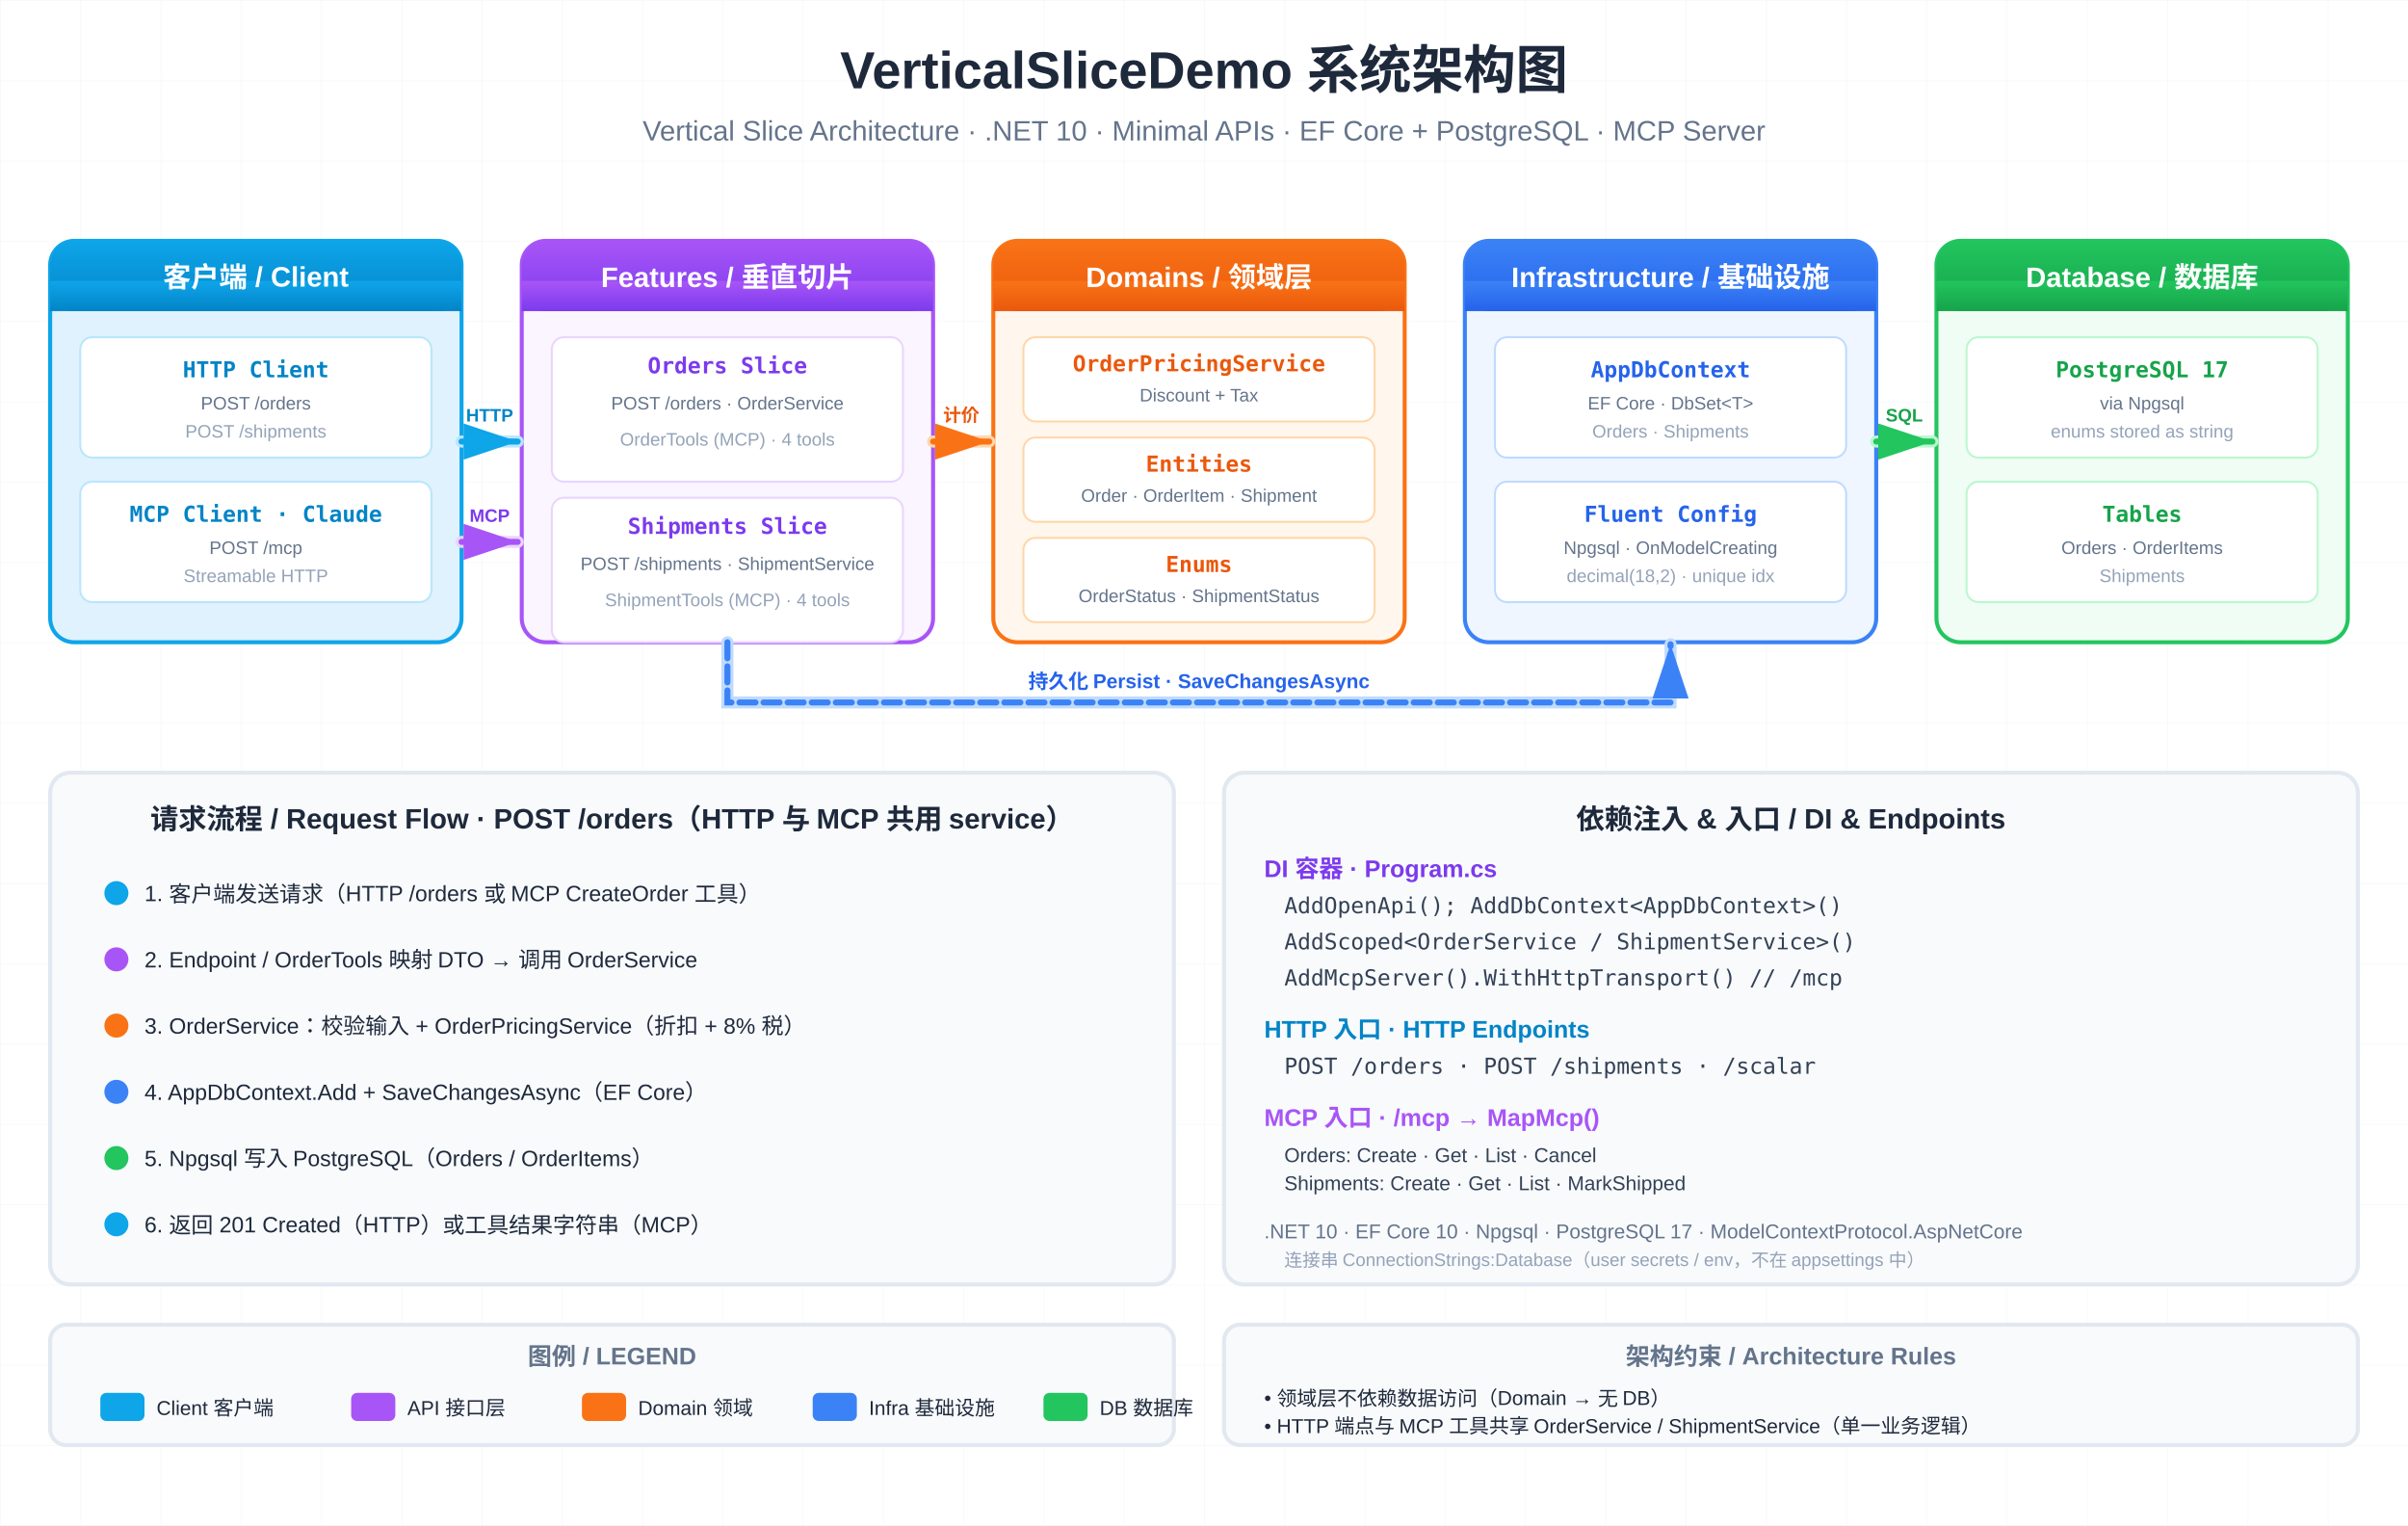
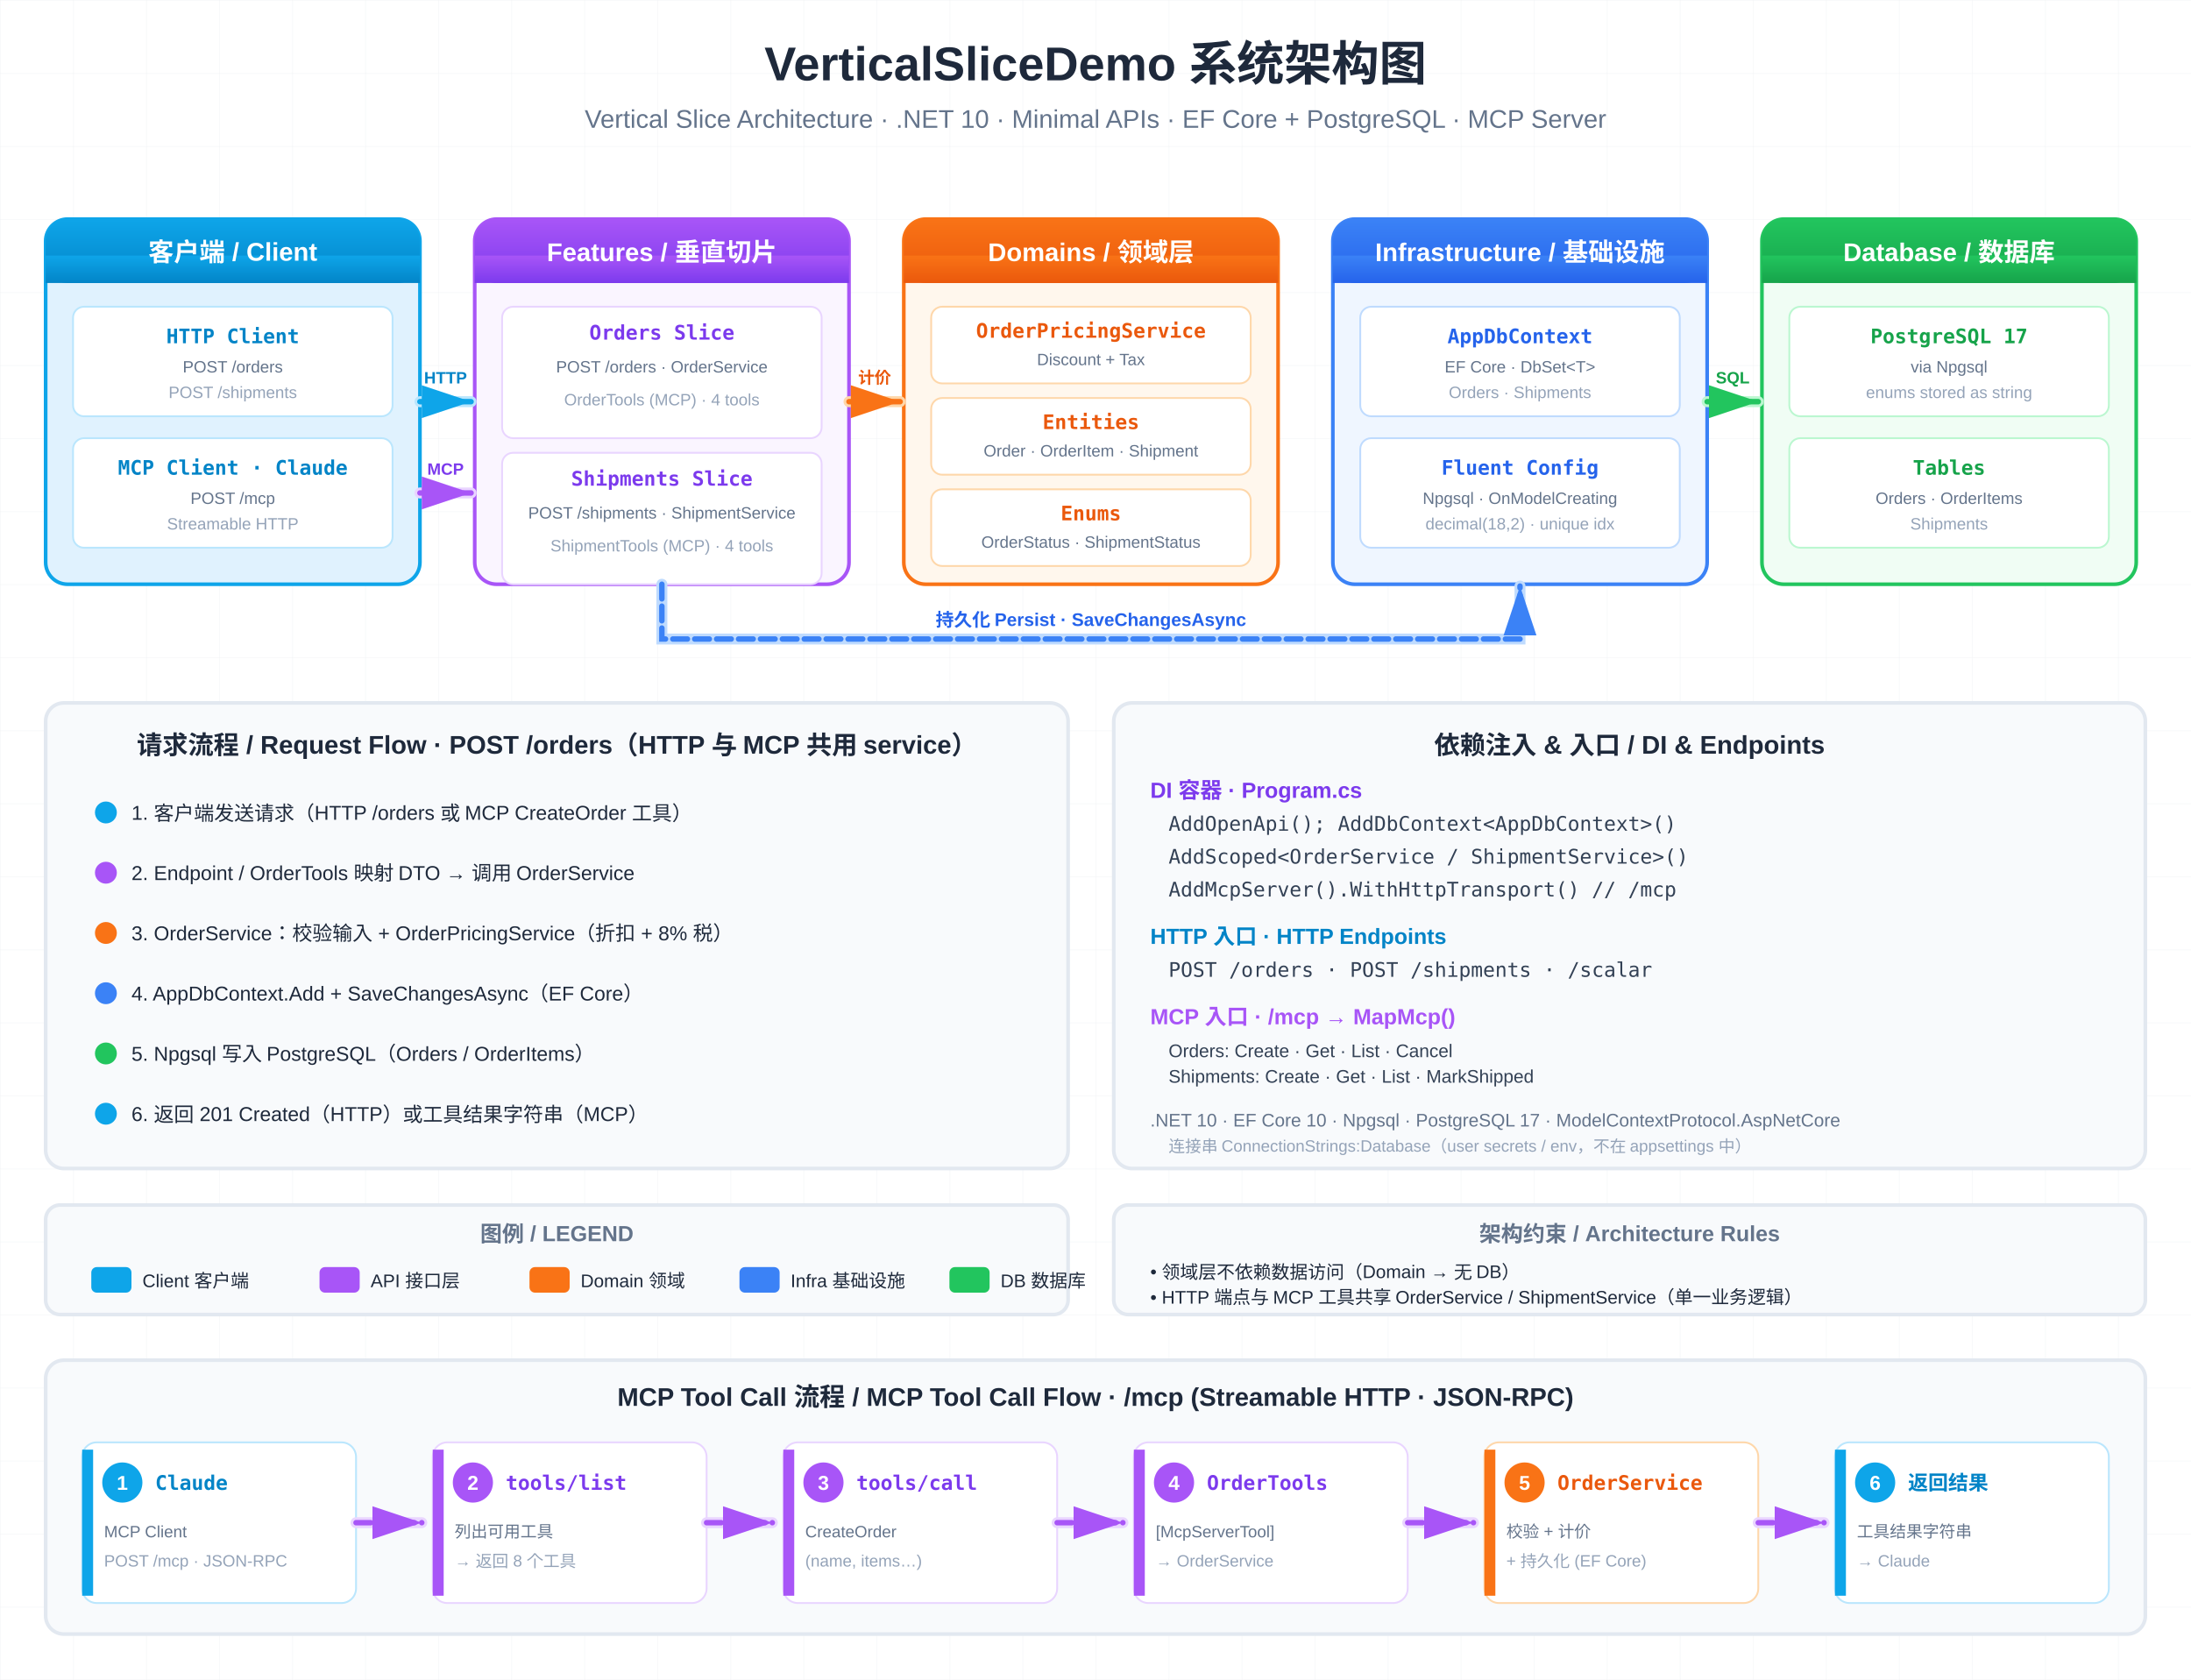
- <svg xmlns="http://www.w3.org/2000/svg" viewBox="0 0 1200 760" width="1200" height="760">
+ <svg xmlns="http://www.w3.org/2000/svg" viewBox="0 0 1200 920" width="1200" height="920">
  <defs>
    <linearGradient id="greenGradient" x1="0%" y1="0%" x2="0%" y2="100%">
      <stop offset="0%" style="stop-color:#22c55e;stop-opacity:1" />
      <stop offset="100%" style="stop-color:#16a34a;stop-opacity:1" />
    </linearGradient>
    <linearGradient id="orangeGradient" x1="0%" y1="0%" x2="0%" y2="100%">
      <stop offset="0%" style="stop-color:#f97316;stop-opacity:1" />
      <stop offset="100%" style="stop-color:#ea580c;stop-opacity:1" />
    </linearGradient>
    <linearGradient id="blueGradient" x1="0%" y1="0%" x2="0%" y2="100%">
      <stop offset="0%" style="stop-color:#3b82f6;stop-opacity:1" />
      <stop offset="100%" style="stop-color:#2563eb;stop-opacity:1" />
    </linearGradient>
    <linearGradient id="purpleGradient" x1="0%" y1="0%" x2="0%" y2="100%">
      <stop offset="0%" style="stop-color:#a855f7;stop-opacity:1" />
      <stop offset="100%" style="stop-color:#7c3aed;stop-opacity:1" />
    </linearGradient>
    <linearGradient id="skyGradient" x1="0%" y1="0%" x2="0%" y2="100%">
      <stop offset="0%" style="stop-color:#0ea5e9;stop-opacity:1" />
      <stop offset="100%" style="stop-color:#0284c7;stop-opacity:1" />
    </linearGradient>
    <marker id="arrowGreen" markerWidth="10" markerHeight="10" refX="9" refY="3" orient="auto" markerUnits="strokeWidth">
      <path d="M0,0 L0,6 L9,3 z" fill="#22c55e" />
    </marker>
    <marker id="arrowOrange" markerWidth="10" markerHeight="10" refX="9" refY="3" orient="auto" markerUnits="strokeWidth">
      <path d="M0,0 L0,6 L9,3 z" fill="#f97316" />
    </marker>
    <marker id="arrowBlue" markerWidth="10" markerHeight="10" refX="9" refY="3" orient="auto" markerUnits="strokeWidth">
      <path d="M0,0 L0,6 L9,3 z" fill="#3b82f6" />
    </marker>
    <marker id="arrowPurple" markerWidth="10" markerHeight="10" refX="9" refY="3" orient="auto" markerUnits="strokeWidth">
      <path d="M0,0 L0,6 L9,3 z" fill="#a855f7" />
    </marker>
    <marker id="arrowSky" markerWidth="10" markerHeight="10" refX="9" refY="3" orient="auto" markerUnits="strokeWidth">
      <path d="M0,0 L0,6 L9,3 z" fill="#0ea5e9" />
    </marker>
  </defs>
  <style>
    .flow-line-green { stroke-dasharray: 8, 4; animation: dash-flow-green 0.5s linear infinite; }
    .flow-line-orange { stroke-dasharray: 8, 4; animation: dash-flow-orange 0.5s linear infinite; }
    .flow-line-blue { stroke-dasharray: 8, 4; animation: dash-flow-blue 0.5s linear infinite; }
    .flow-line-purple { stroke-dasharray: 8, 4; animation: dash-flow-purple 0.5s linear infinite; }
    .flow-line-sky { stroke-dasharray: 8, 4; animation: dash-flow-sky 0.5s linear infinite; }
    @keyframes dash-flow-green { to { stroke-dashoffset: -12; } }
    @keyframes dash-flow-orange { to { stroke-dashoffset: -12; } }
    @keyframes dash-flow-blue { to { stroke-dashoffset: -12; } }
    @keyframes dash-flow-purple { to { stroke-dashoffset: -12; } }
    @keyframes dash-flow-sky { to { stroke-dashoffset: -12; } }
  </style>
-   <rect width="1200" height="760" fill="#ffffff" />
+   <rect width="1200" height="920" fill="#ffffff" />
  <g opacity="0.13">
    <pattern id="grid" width="40" height="40" patternUnits="userSpaceOnUse">
      <path d="M 40 0 L 0 0 0 40" fill="none" stroke="#94a3b8" stroke-width="0.5" />
    </pattern>
-     <rect width="1200" height="760" fill="url(#grid)" />
+     <rect width="1200" height="920" fill="url(#grid)" />
  </g>
  <text x="600" y="44" text-anchor="middle" font-family="Arial, sans-serif" font-size="26" font-weight="bold" fill="#1e293b">VerticalSliceDemo 系统架构图</text>
  <text x="600" y="70" text-anchor="middle" font-family="Arial, sans-serif" font-size="14" fill="#64748b">Vertical Slice Architecture · .NET 10 · Minimal APIs · EF Core + PostgreSQL · MCP Server</text>
  <g transform="translate(25,120)">
    <rect x="0" y="0" width="205" height="200" rx="12" fill="#e0f2fe" stroke="#0ea5e9" stroke-width="2" />
    <rect x="0" y="0" width="205" height="35" rx="12" fill="url(#skyGradient)" />
    <rect x="0" y="20" width="205" height="15" fill="url(#skyGradient)" />
    <text x="102.5" y="23" text-anchor="middle" font-family="Arial, sans-serif" font-size="14" font-weight="bold" fill="#ffffff">客户端 / Client</text>
    <g transform="translate(15,48)">
      <rect width="175" height="60" rx="6" fill="#ffffff" stroke="#bae6fd" stroke-width="1" />
      <text x="87.5" y="20" text-anchor="middle" font-family="monospace" font-size="11" font-weight="bold" fill="#0284c7">HTTP Client</text>
      <text x="87.5" y="36" text-anchor="middle" font-family="Arial, sans-serif" font-size="9" fill="#64748b">POST /orders</text>
      <text x="87.5" y="50" text-anchor="middle" font-family="Arial, sans-serif" font-size="9" fill="#94a3b8">POST /shipments</text>
    </g>
    <g transform="translate(15,120)">
      <rect width="175" height="60" rx="6" fill="#ffffff" stroke="#bae6fd" stroke-width="1" />
      <text x="87.5" y="20" text-anchor="middle" font-family="monospace" font-size="11" font-weight="bold" fill="#0284c7">MCP Client · Claude</text>
      <text x="87.5" y="36" text-anchor="middle" font-family="Arial, sans-serif" font-size="9" fill="#64748b">POST /mcp</text>
      <text x="87.5" y="50" text-anchor="middle" font-family="Arial, sans-serif" font-size="9" fill="#94a3b8">Streamable HTTP</text>
    </g>
  </g>
  <g transform="translate(260,120)">
    <rect x="0" y="0" width="205" height="200" rx="12" fill="#faf5ff" stroke="#a855f7" stroke-width="2" />
    <rect x="0" y="0" width="205" height="35" rx="12" fill="url(#purpleGradient)" />
    <rect x="0" y="20" width="205" height="15" fill="url(#purpleGradient)" />
    <text x="102.5" y="23" text-anchor="middle" font-family="Arial, sans-serif" font-size="14" font-weight="bold" fill="#ffffff">Features / 垂直切片</text>
    <g transform="translate(15,48)">
      <rect width="175" height="72" rx="6" fill="#ffffff" stroke="#e9d5ff" stroke-width="1" />
      <text x="87.5" y="18" text-anchor="middle" font-family="monospace" font-size="11" font-weight="bold" fill="#7c3aed">Orders Slice</text>
      <text x="87.5" y="36" text-anchor="middle" font-family="Arial, sans-serif" font-size="9" fill="#64748b">POST /orders · OrderService</text>
      <text x="87.5" y="54" text-anchor="middle" font-family="Arial, sans-serif" font-size="9" fill="#94a3b8">OrderTools (MCP) · 4 tools</text>
    </g>
    <g transform="translate(15,128)">
      <rect width="175" height="72" rx="6" fill="#ffffff" stroke="#e9d5ff" stroke-width="1" />
      <text x="87.5" y="18" text-anchor="middle" font-family="monospace" font-size="11" font-weight="bold" fill="#7c3aed">Shipments Slice</text>
      <text x="87.5" y="36" text-anchor="middle" font-family="Arial, sans-serif" font-size="9" fill="#64748b">POST /shipments · ShipmentService</text>
      <text x="87.5" y="54" text-anchor="middle" font-family="Arial, sans-serif" font-size="9" fill="#94a3b8">ShipmentTools (MCP) · 4 tools</text>
    </g>
  </g>
  <g transform="translate(495,120)">
    <rect x="0" y="0" width="205" height="200" rx="12" fill="#fff7ed" stroke="#f97316" stroke-width="2" />
    <rect x="0" y="0" width="205" height="35" rx="12" fill="url(#orangeGradient)" />
    <rect x="0" y="20" width="205" height="15" fill="url(#orangeGradient)" />
    <text x="102.5" y="23" text-anchor="middle" font-family="Arial, sans-serif" font-size="14" font-weight="bold" fill="#ffffff">Domains / 领域层</text>
    <g transform="translate(15,48)">
      <rect width="175" height="42" rx="6" fill="#ffffff" stroke="#fed7aa" stroke-width="1" />
      <text x="87.5" y="17" text-anchor="middle" font-family="monospace" font-size="11" font-weight="bold" fill="#ea580c">OrderPricingService</text>
      <text x="87.5" y="32" text-anchor="middle" font-family="Arial, sans-serif" font-size="9" fill="#64748b">Discount + Tax</text>
    </g>
    <g transform="translate(15,98)">
      <rect width="175" height="42" rx="6" fill="#ffffff" stroke="#fed7aa" stroke-width="1" />
      <text x="87.5" y="17" text-anchor="middle" font-family="monospace" font-size="11" font-weight="bold" fill="#ea580c">Entities</text>
      <text x="87.5" y="32" text-anchor="middle" font-family="Arial, sans-serif" font-size="9" fill="#64748b">Order · OrderItem · Shipment</text>
    </g>
    <g transform="translate(15,148)">
      <rect width="175" height="42" rx="6" fill="#ffffff" stroke="#fed7aa" stroke-width="1" />
      <text x="87.5" y="17" text-anchor="middle" font-family="monospace" font-size="11" font-weight="bold" fill="#ea580c">Enums</text>
      <text x="87.5" y="32" text-anchor="middle" font-family="Arial, sans-serif" font-size="9" fill="#64748b">OrderStatus · ShipmentStatus</text>
    </g>
  </g>
  <g transform="translate(730,120)">
    <rect x="0" y="0" width="205" height="200" rx="12" fill="#eff6ff" stroke="#3b82f6" stroke-width="2" />
    <rect x="0" y="0" width="205" height="35" rx="12" fill="url(#blueGradient)" />
    <rect x="0" y="20" width="205" height="15" fill="url(#blueGradient)" />
    <text x="102.5" y="23" text-anchor="middle" font-family="Arial, sans-serif" font-size="14" font-weight="bold" fill="#ffffff">Infrastructure / 基础设施</text>
    <g transform="translate(15,48)">
      <rect width="175" height="60" rx="6" fill="#ffffff" stroke="#bfdbfe" stroke-width="1" />
      <text x="87.5" y="20" text-anchor="middle" font-family="monospace" font-size="11" font-weight="bold" fill="#2563eb">AppDbContext</text>
      <text x="87.5" y="36" text-anchor="middle" font-family="Arial, sans-serif" font-size="9" fill="#64748b">EF Core · DbSet&lt;T&gt;</text>
      <text x="87.5" y="50" text-anchor="middle" font-family="Arial, sans-serif" font-size="9" fill="#94a3b8">Orders · Shipments</text>
    </g>
    <g transform="translate(15,120)">
      <rect width="175" height="60" rx="6" fill="#ffffff" stroke="#bfdbfe" stroke-width="1" />
      <text x="87.5" y="20" text-anchor="middle" font-family="monospace" font-size="11" font-weight="bold" fill="#2563eb">Fluent Config</text>
      <text x="87.5" y="36" text-anchor="middle" font-family="Arial, sans-serif" font-size="9" fill="#64748b">Npgsql · OnModelCreating</text>
      <text x="87.5" y="50" text-anchor="middle" font-family="Arial, sans-serif" font-size="9" fill="#94a3b8">decimal(18,2) · unique idx</text>
    </g>
  </g>
  <g transform="translate(965,120)">
    <rect x="0" y="0" width="205" height="200" rx="12" fill="#f0fdf4" stroke="#22c55e" stroke-width="2" />
    <rect x="0" y="0" width="205" height="35" rx="12" fill="url(#greenGradient)" />
    <rect x="0" y="20" width="205" height="15" fill="url(#greenGradient)" />
    <text x="102.5" y="23" text-anchor="middle" font-family="Arial, sans-serif" font-size="14" font-weight="bold" fill="#ffffff">Database / 数据库</text>
    <g transform="translate(15,48)">
      <rect width="175" height="60" rx="6" fill="#ffffff" stroke="#bbf7d0" stroke-width="1" />
      <text x="87.5" y="20" text-anchor="middle" font-family="monospace" font-size="11" font-weight="bold" fill="#16a34a">PostgreSQL 17</text>
      <text x="87.5" y="36" text-anchor="middle" font-family="Arial, sans-serif" font-size="9" fill="#64748b">via Npgsql</text>
      <text x="87.5" y="50" text-anchor="middle" font-family="Arial, sans-serif" font-size="9" fill="#94a3b8">enums stored as string</text>
    </g>
    <g transform="translate(15,120)">
      <rect width="175" height="60" rx="6" fill="#ffffff" stroke="#bbf7d0" stroke-width="1" />
      <text x="87.5" y="20" text-anchor="middle" font-family="monospace" font-size="11" font-weight="bold" fill="#16a34a">Tables</text>
      <text x="87.5" y="36" text-anchor="middle" font-family="Arial, sans-serif" font-size="9" fill="#64748b">Orders · OrderItems</text>
      <text x="87.5" y="50" text-anchor="middle" font-family="Arial, sans-serif" font-size="9" fill="#94a3b8">Shipments</text>
    </g>
  </g>
  <path d="M230 220 L258 220" stroke="#bae6fd" stroke-width="6" fill="none" stroke-linecap="round" />
  <path d="M230 220 L258 220" class="flow-line-sky" stroke="#0ea5e9" stroke-width="3" fill="none" marker-end="url(#arrowSky)" stroke-linecap="round" />
  <text x="244" y="210" text-anchor="middle" font-family="Arial, sans-serif" font-size="9" font-weight="bold" fill="#0284c7">HTTP</text>
  <path d="M230 270 L258 270" stroke="#e9d5ff" stroke-width="6" fill="none" stroke-linecap="round" />
  <path d="M230 270 L258 270" class="flow-line-purple" stroke="#a855f7" stroke-width="3" fill="none" marker-end="url(#arrowPurple)" stroke-linecap="round" />
  <text x="244" y="260" text-anchor="middle" font-family="Arial, sans-serif" font-size="9" font-weight="bold" fill="#7c3aed">MCP</text>
  <path d="M465 220 L493 220" stroke="#fed7aa" stroke-width="6" fill="none" stroke-linecap="round" />
  <path d="M465 220 L493 220" class="flow-line-orange" stroke="#f97316" stroke-width="3" fill="none" marker-end="url(#arrowOrange)" stroke-linecap="round" />
  <text x="479" y="210" text-anchor="middle" font-family="Arial, sans-serif" font-size="9" font-weight="bold" fill="#ea580c">计价</text>
  <path d="M362.5 320 L362.5 350 L832.5 350 L832.5 321" stroke="#bfdbfe" stroke-width="6" fill="none" stroke-linecap="round" />
  <path d="M362.5 320 L362.5 350 L832.5 350 L832.5 321" class="flow-line-blue" stroke="#3b82f6" stroke-width="3" fill="none" marker-end="url(#arrowBlue)" stroke-linecap="round" />
  <text x="597.5" y="343" text-anchor="middle" font-family="Arial, sans-serif" font-size="10" font-weight="bold" fill="#2563eb">持久化 Persist · SaveChangesAsync</text>
  <path d="M935 220 L963 220" stroke="#bbf7d0" stroke-width="6" fill="none" stroke-linecap="round" />
  <path d="M935 220 L963 220" class="flow-line-green" stroke="#22c55e" stroke-width="3" fill="none" marker-end="url(#arrowGreen)" stroke-linecap="round" />
  <text x="949" y="210" text-anchor="middle" font-family="Arial, sans-serif" font-size="9" font-weight="bold" fill="#16a34a">SQL</text>
  <g transform="translate(25,385)">
    <rect x="0" y="0" width="560" height="255" rx="10" fill="#f8fafc" stroke="#e2e8f0" stroke-width="2" />
    <text x="280" y="28" text-anchor="middle" font-family="Arial, sans-serif" font-size="14" font-weight="bold" fill="#1e293b">请求流程 / Request Flow · POST /orders（HTTP 与 MCP 共用 service）</text>
    <g transform="translate(25,52)">
      <circle cx="8" cy="8" r="6" fill="#0ea5e9" />
      <text x="22" y="12" font-family="Arial, sans-serif" font-size="11" fill="#1e293b">1. 客户端发送请求（HTTP /orders 或 MCP CreateOrder 工具）</text>
    </g>
    <g transform="translate(25,85)">
      <circle cx="8" cy="8" r="6" fill="#a855f7" />
      <text x="22" y="12" font-family="Arial, sans-serif" font-size="11" fill="#1e293b">2. Endpoint / OrderTools 映射 DTO → 调用 OrderService</text>
    </g>
    <g transform="translate(25,118)">
      <circle cx="8" cy="8" r="6" fill="#f97316" />
      <text x="22" y="12" font-family="Arial, sans-serif" font-size="11" fill="#1e293b">3. OrderService：校验输入 + OrderPricingService（折扣 + 8% 税）</text>
    </g>
    <g transform="translate(25,151)">
      <circle cx="8" cy="8" r="6" fill="#3b82f6" />
      <text x="22" y="12" font-family="Arial, sans-serif" font-size="11" fill="#1e293b">4. AppDbContext.Add + SaveChangesAsync（EF Core）</text>
    </g>
    <g transform="translate(25,184)">
      <circle cx="8" cy="8" r="6" fill="#22c55e" />
      <text x="22" y="12" font-family="Arial, sans-serif" font-size="11" fill="#1e293b">5. Npgsql 写入 PostgreSQL（Orders / OrderItems）</text>
    </g>
    <g transform="translate(25,217)">
      <circle cx="8" cy="8" r="6" fill="#0ea5e9" />
      <text x="22" y="12" font-family="Arial, sans-serif" font-size="11" fill="#1e293b">6. 返回 201 Created（HTTP）或工具结果字符串（MCP）</text>
    </g>
  </g>
  <g transform="translate(610,385)">
    <rect x="0" y="0" width="565" height="255" rx="10" fill="#f8fafc" stroke="#e2e8f0" stroke-width="2" />
    <text x="282.5" y="28" text-anchor="middle" font-family="Arial, sans-serif" font-size="14" font-weight="bold" fill="#1e293b">依赖注入 &amp; 入口 / DI &amp; Endpoints</text>
    <text x="20" y="52" font-family="Arial, sans-serif" font-size="12" font-weight="bold" fill="#7c3aed">DI 容器 · Program.cs</text>
    <text x="30" y="70" font-family="monospace" font-size="11" fill="#334155">AddOpenApi();  AddDbContext&lt;AppDbContext&gt;()</text>
    <text x="30" y="88" font-family="monospace" font-size="11" fill="#334155">AddScoped&lt;OrderService / ShipmentService&gt;()</text>
    <text x="30" y="106" font-family="monospace" font-size="11" fill="#334155">AddMcpServer().WithHttpTransport()  // /mcp</text>
    <text x="20" y="132" font-family="Arial, sans-serif" font-size="12" font-weight="bold" fill="#0284c7">HTTP 入口 · HTTP Endpoints</text>
    <text x="30" y="150" font-family="monospace" font-size="11" fill="#334155">POST /orders · POST /shipments · /scalar</text>
    <text x="20" y="176" font-family="Arial, sans-serif" font-size="12" font-weight="bold" fill="#a855f7">MCP 入口 · /mcp → MapMcp()</text>
    <text x="30" y="194" font-family="Arial, sans-serif" font-size="10" fill="#334155">Orders: Create · Get · List · Cancel</text>
    <text x="30" y="208" font-family="Arial, sans-serif" font-size="10" fill="#334155">Shipments: Create · Get · List · MarkShipped</text>
    <text x="20" y="232" font-family="Arial, sans-serif" font-size="10" fill="#64748b">.NET 10 · EF Core 10 · Npgsql · PostgreSQL 17 · ModelContextProtocol.AspNetCore</text>
    <text x="30" y="246" font-family="Arial, sans-serif" font-size="9" fill="#94a3b8">连接串 ConnectionStrings:Database（user secrets / env，不在 appsettings 中）</text>
  </g>
  <g transform="translate(25,660)">
    <rect x="0" y="0" width="560" height="60" rx="8" fill="#f8fafc" stroke="#e2e8f0" stroke-width="2" />
    <text x="280" y="20" text-anchor="middle" font-family="Arial, sans-serif" font-size="12" font-weight="bold" fill="#64748b">图例 / LEGEND</text>
    <rect x="25" y="34" width="22" height="14" rx="3" fill="#0ea5e9" />
    <text x="53" y="45" font-family="Arial, sans-serif" font-size="10" fill="#1e293b">Client 客户端</text>
    <rect x="150" y="34" width="22" height="14" rx="3" fill="#a855f7" />
    <text x="178" y="45" font-family="Arial, sans-serif" font-size="10" fill="#1e293b">API 接口层</text>
    <rect x="265" y="34" width="22" height="14" rx="3" fill="#f97316" />
    <text x="293" y="45" font-family="Arial, sans-serif" font-size="10" fill="#1e293b">Domain 领域</text>
    <rect x="380" y="34" width="22" height="14" rx="3" fill="#3b82f6" />
    <text x="408" y="45" font-family="Arial, sans-serif" font-size="10" fill="#1e293b">Infra 基础设施</text>
    <rect x="495" y="34" width="22" height="14" rx="3" fill="#22c55e" />
    <text x="523" y="45" font-family="Arial, sans-serif" font-size="10" fill="#1e293b">DB 数据库</text>
  </g>
  <g transform="translate(610,660)">
    <rect x="0" y="0" width="565" height="60" rx="8" fill="#f8fafc" stroke="#e2e8f0" stroke-width="2" />
    <text x="282.5" y="20" text-anchor="middle" font-family="Arial, sans-serif" font-size="12" font-weight="bold" fill="#64748b">架构约束 / Architecture Rules</text>
    <text x="20" y="40" font-family="Arial, sans-serif" font-size="10" fill="#1e293b">• 领域层不依赖数据访问（Domain → 无 DB）</text>
    <text x="20" y="54" font-family="Arial, sans-serif" font-size="10" fill="#1e293b">• HTTP 端点与 MCP 工具共享 OrderService / ShipmentService（单一业务逻辑）</text>
  </g>
+   <g>
+     <rect x="25" y="745" width="1150" height="150" rx="10" fill="#f8fafc" stroke="#e2e8f0" stroke-width="2" />
+     <text x="600" y="770" text-anchor="middle" font-family="Arial, sans-serif" font-size="14" font-weight="bold" fill="#1e293b">MCP Tool Call 流程 / MCP Tool Call Flow · /mcp (Streamable HTTP · JSON-RPC)</text>
+     <g transform="translate(45,790)">
+       <rect x="0" y="0" width="150" height="88" rx="8" fill="#ffffff" stroke="#bae6fd" stroke-width="1" />
+       <rect x="0" y="4" width="6" height="80" fill="#0ea5e9" />
+       <circle cx="22" cy="22" r="11" fill="#0ea5e9" />
+       <text x="22" y="26" text-anchor="middle" font-family="Arial, sans-serif" font-size="11" font-weight="bold" fill="#ffffff">1</text>
+       <text x="40" y="26" font-family="monospace" font-size="11" font-weight="bold" fill="#0284c7">Claude</text>
+       <text x="12" y="52" font-family="Arial, sans-serif" font-size="9" fill="#64748b">MCP Client</text>
+       <text x="12" y="68" font-family="Arial, sans-serif" font-size="9" fill="#94a3b8">POST /mcp · JSON-RPC</text>
+     </g>
+     <g transform="translate(237,790)">
+       <rect x="0" y="0" width="150" height="88" rx="8" fill="#ffffff" stroke="#e9d5ff" stroke-width="1" />
+       <rect x="0" y="4" width="6" height="80" fill="#a855f7" />
+       <circle cx="22" cy="22" r="11" fill="#a855f7" />
+       <text x="22" y="26" text-anchor="middle" font-family="Arial, sans-serif" font-size="11" font-weight="bold" fill="#ffffff">2</text>
+       <text x="40" y="26" font-family="monospace" font-size="11" font-weight="bold" fill="#7c3aed">tools/list</text>
+       <text x="12" y="52" font-family="Arial, sans-serif" font-size="9" fill="#64748b">列出可用工具</text>
+       <text x="12" y="68" font-family="Arial, sans-serif" font-size="9" fill="#94a3b8">→ 返回 8 个工具</text>
+     </g>
+     <g transform="translate(429,790)">
+       <rect x="0" y="0" width="150" height="88" rx="8" fill="#ffffff" stroke="#e9d5ff" stroke-width="1" />
+       <rect x="0" y="4" width="6" height="80" fill="#a855f7" />
+       <circle cx="22" cy="22" r="11" fill="#a855f7" />
+       <text x="22" y="26" text-anchor="middle" font-family="Arial, sans-serif" font-size="11" font-weight="bold" fill="#ffffff">3</text>
+       <text x="40" y="26" font-family="monospace" font-size="11" font-weight="bold" fill="#7c3aed">tools/call</text>
+       <text x="12" y="52" font-family="Arial, sans-serif" font-size="9" fill="#64748b">CreateOrder</text>
+       <text x="12" y="68" font-family="Arial, sans-serif" font-size="9" fill="#94a3b8">(name, items…)</text>
+     </g>
+     <g transform="translate(621,790)">
+       <rect x="0" y="0" width="150" height="88" rx="8" fill="#ffffff" stroke="#e9d5ff" stroke-width="1" />
+       <rect x="0" y="4" width="6" height="80" fill="#a855f7" />
+       <circle cx="22" cy="22" r="11" fill="#a855f7" />
+       <text x="22" y="26" text-anchor="middle" font-family="Arial, sans-serif" font-size="11" font-weight="bold" fill="#ffffff">4</text>
+       <text x="40" y="26" font-family="monospace" font-size="11" font-weight="bold" fill="#7c3aed">OrderTools</text>
+       <text x="12" y="52" font-family="Arial, sans-serif" font-size="9" fill="#64748b">[McpServerTool]</text>
+       <text x="12" y="68" font-family="Arial, sans-serif" font-size="9" fill="#94a3b8">→ OrderService</text>
+     </g>
+     <g transform="translate(813,790)">
+       <rect x="0" y="0" width="150" height="88" rx="8" fill="#ffffff" stroke="#fed7aa" stroke-width="1" />
+       <rect x="0" y="4" width="6" height="80" fill="#f97316" />
+       <circle cx="22" cy="22" r="11" fill="#f97316" />
+       <text x="22" y="26" text-anchor="middle" font-family="Arial, sans-serif" font-size="11" font-weight="bold" fill="#ffffff">5</text>
+       <text x="40" y="26" font-family="monospace" font-size="11" font-weight="bold" fill="#ea580c">OrderService</text>
+       <text x="12" y="52" font-family="Arial, sans-serif" font-size="9" fill="#64748b">校验 + 计价</text>
+       <text x="12" y="68" font-family="Arial, sans-serif" font-size="9" fill="#94a3b8">+ 持久化 (EF Core)</text>
+     </g>
+     <g transform="translate(1005,790)">
+       <rect x="0" y="0" width="150" height="88" rx="8" fill="#ffffff" stroke="#bae6fd" stroke-width="1" />
+       <rect x="0" y="4" width="6" height="80" fill="#0ea5e9" />
+       <circle cx="22" cy="22" r="11" fill="#0ea5e9" />
+       <text x="22" y="26" text-anchor="middle" font-family="Arial, sans-serif" font-size="11" font-weight="bold" fill="#ffffff">6</text>
+       <text x="40" y="26" font-family="monospace" font-size="11" font-weight="bold" fill="#0284c7">返回结果</text>
+       <text x="12" y="52" font-family="Arial, sans-serif" font-size="9" fill="#64748b">工具结果字符串</text>
+       <text x="12" y="68" font-family="Arial, sans-serif" font-size="9" fill="#94a3b8">→ Claude</text>
+     </g>
+     <path d="M195 834 L231 834" stroke="#e9d5ff" stroke-width="6" fill="none" stroke-linecap="round" />
+     <path d="M195 834 L231 834" class="flow-line-purple" stroke="#a855f7" stroke-width="3" fill="none" marker-end="url(#arrowPurple)" stroke-linecap="round" />
+     <path d="M387 834 L423 834" stroke="#e9d5ff" stroke-width="6" fill="none" stroke-linecap="round" />
+     <path d="M387 834 L423 834" class="flow-line-purple" stroke="#a855f7" stroke-width="3" fill="none" marker-end="url(#arrowPurple)" stroke-linecap="round" />
+     <path d="M579 834 L615 834" stroke="#e9d5ff" stroke-width="6" fill="none" stroke-linecap="round" />
+     <path d="M579 834 L615 834" class="flow-line-purple" stroke="#a855f7" stroke-width="3" fill="none" marker-end="url(#arrowPurple)" stroke-linecap="round" />
+     <path d="M771 834 L807 834" stroke="#e9d5ff" stroke-width="6" fill="none" stroke-linecap="round" />
+     <path d="M771 834 L807 834" class="flow-line-purple" stroke="#a855f7" stroke-width="3" fill="none" marker-end="url(#arrowPurple)" stroke-linecap="round" />
+     <path d="M963 834 L999 834" stroke="#e9d5ff" stroke-width="6" fill="none" stroke-linecap="round" />
+     <path d="M963 834 L999 834" class="flow-line-purple" stroke="#a855f7" stroke-width="3" fill="none" marker-end="url(#arrowPurple)" stroke-linecap="round" />
+   </g>
</svg>
